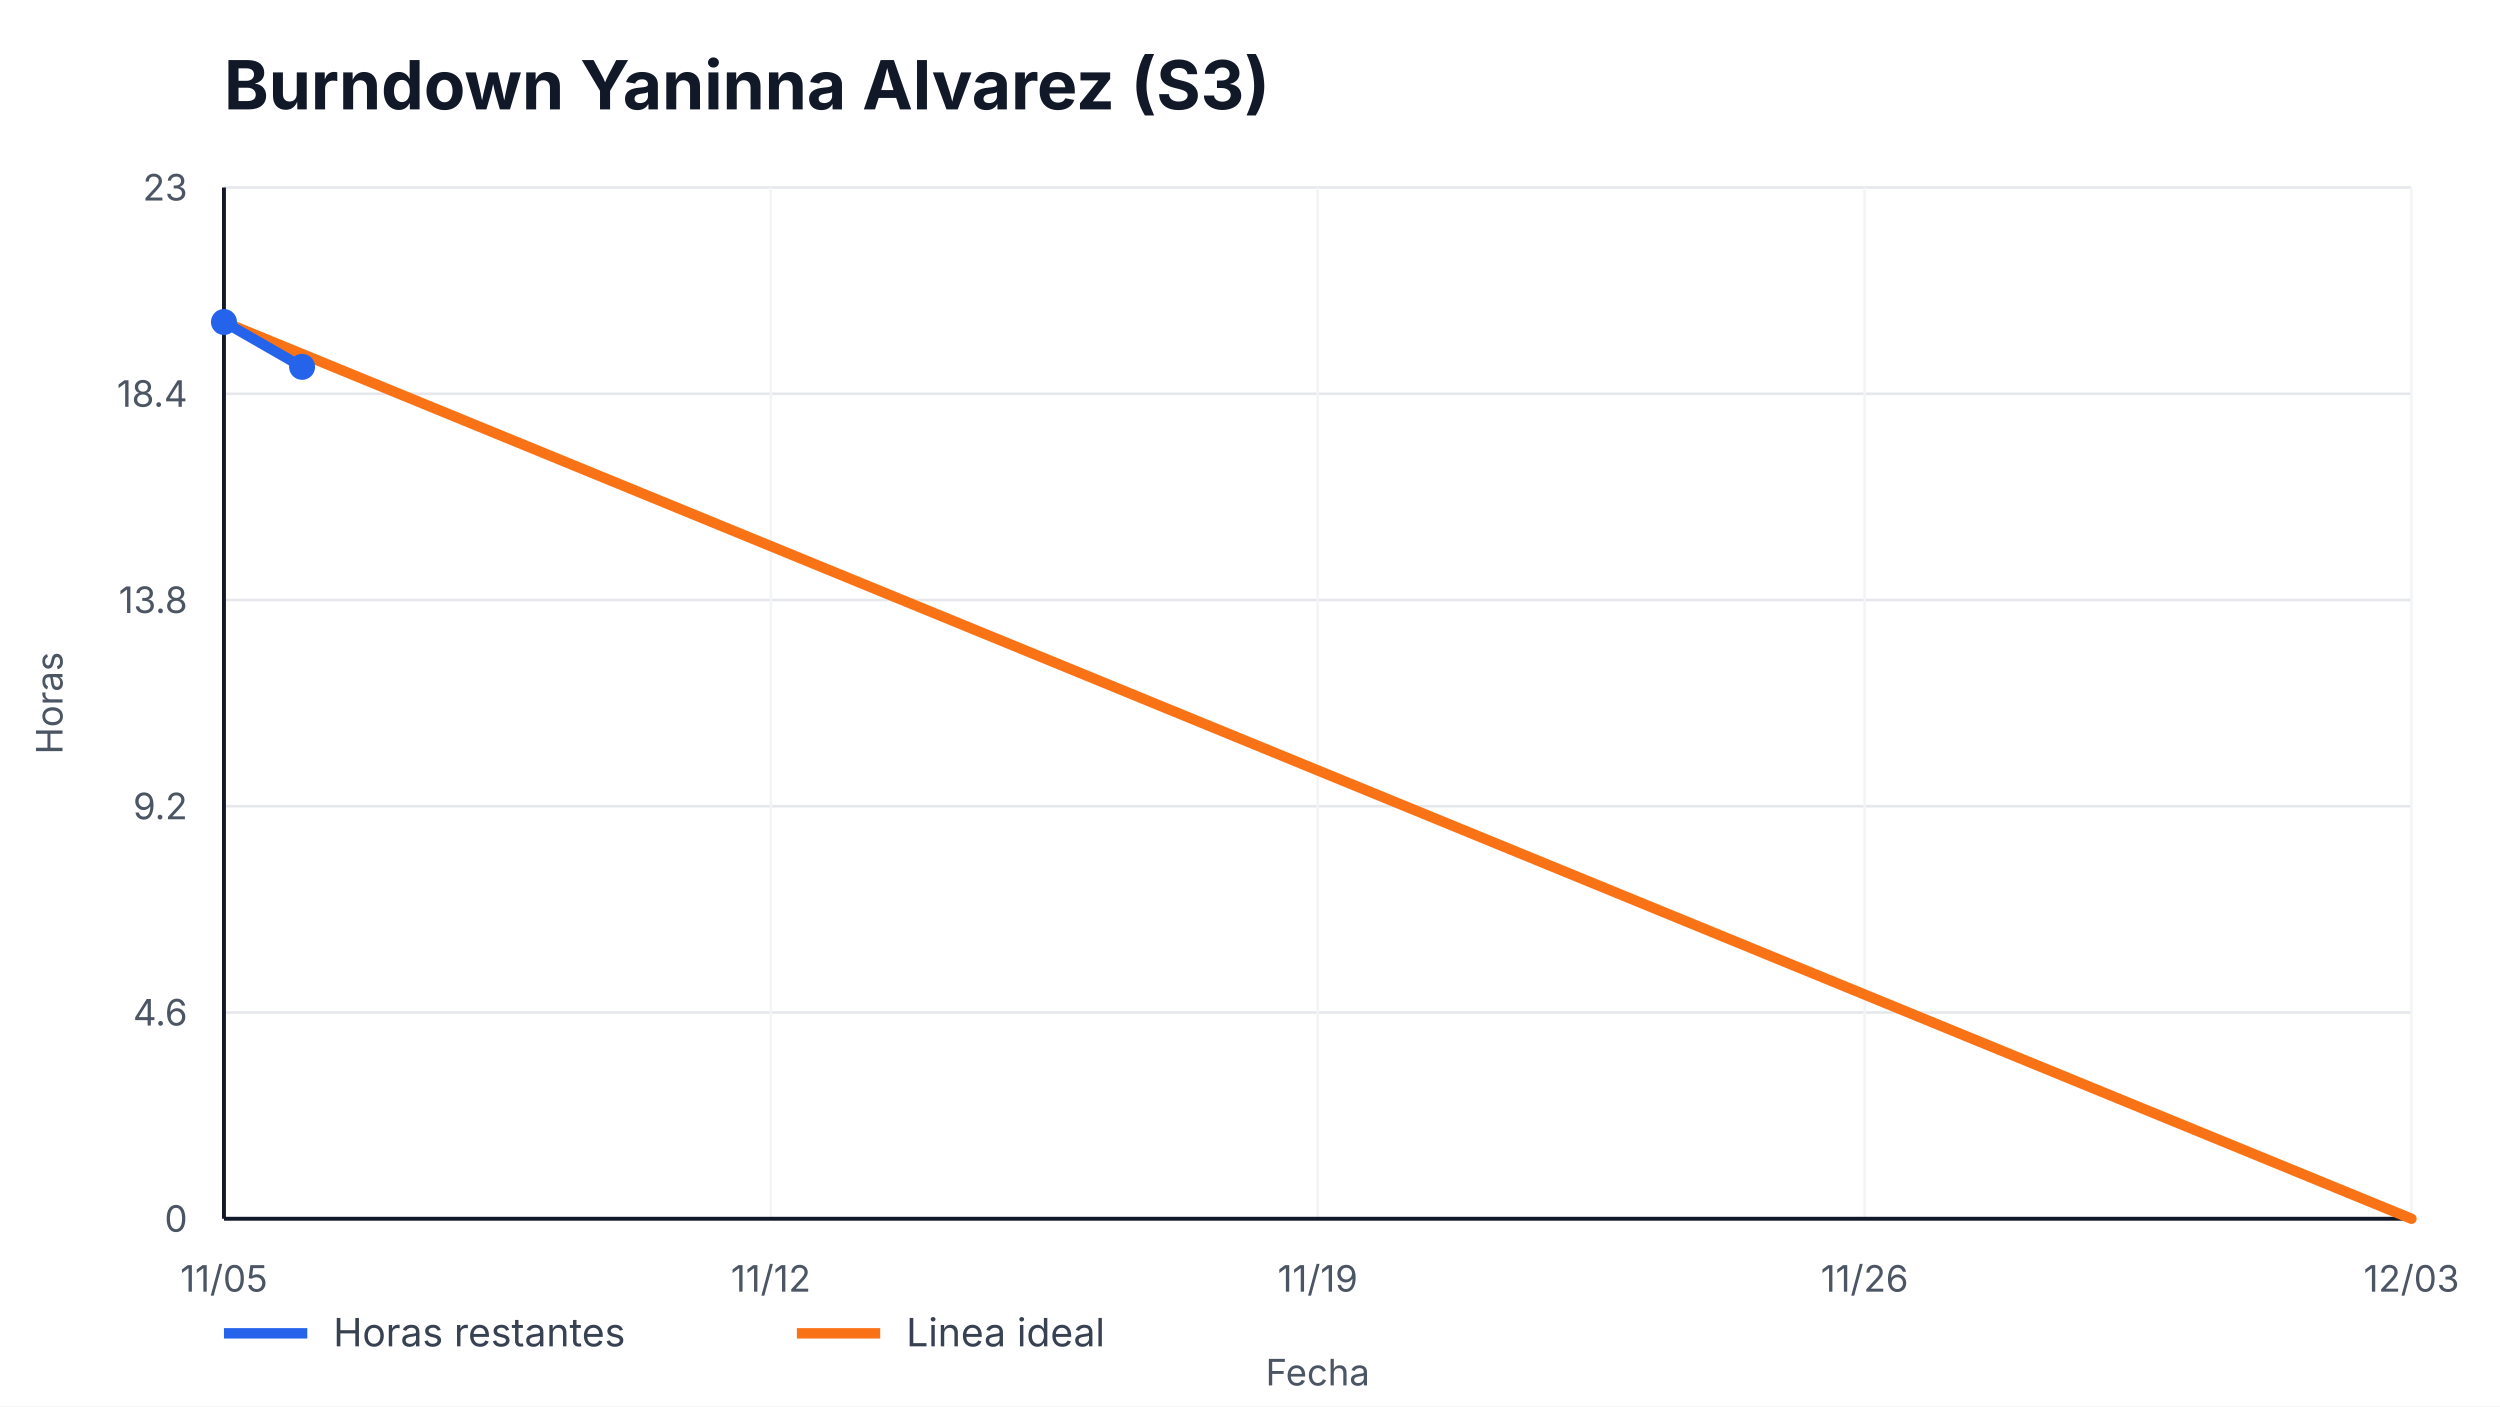
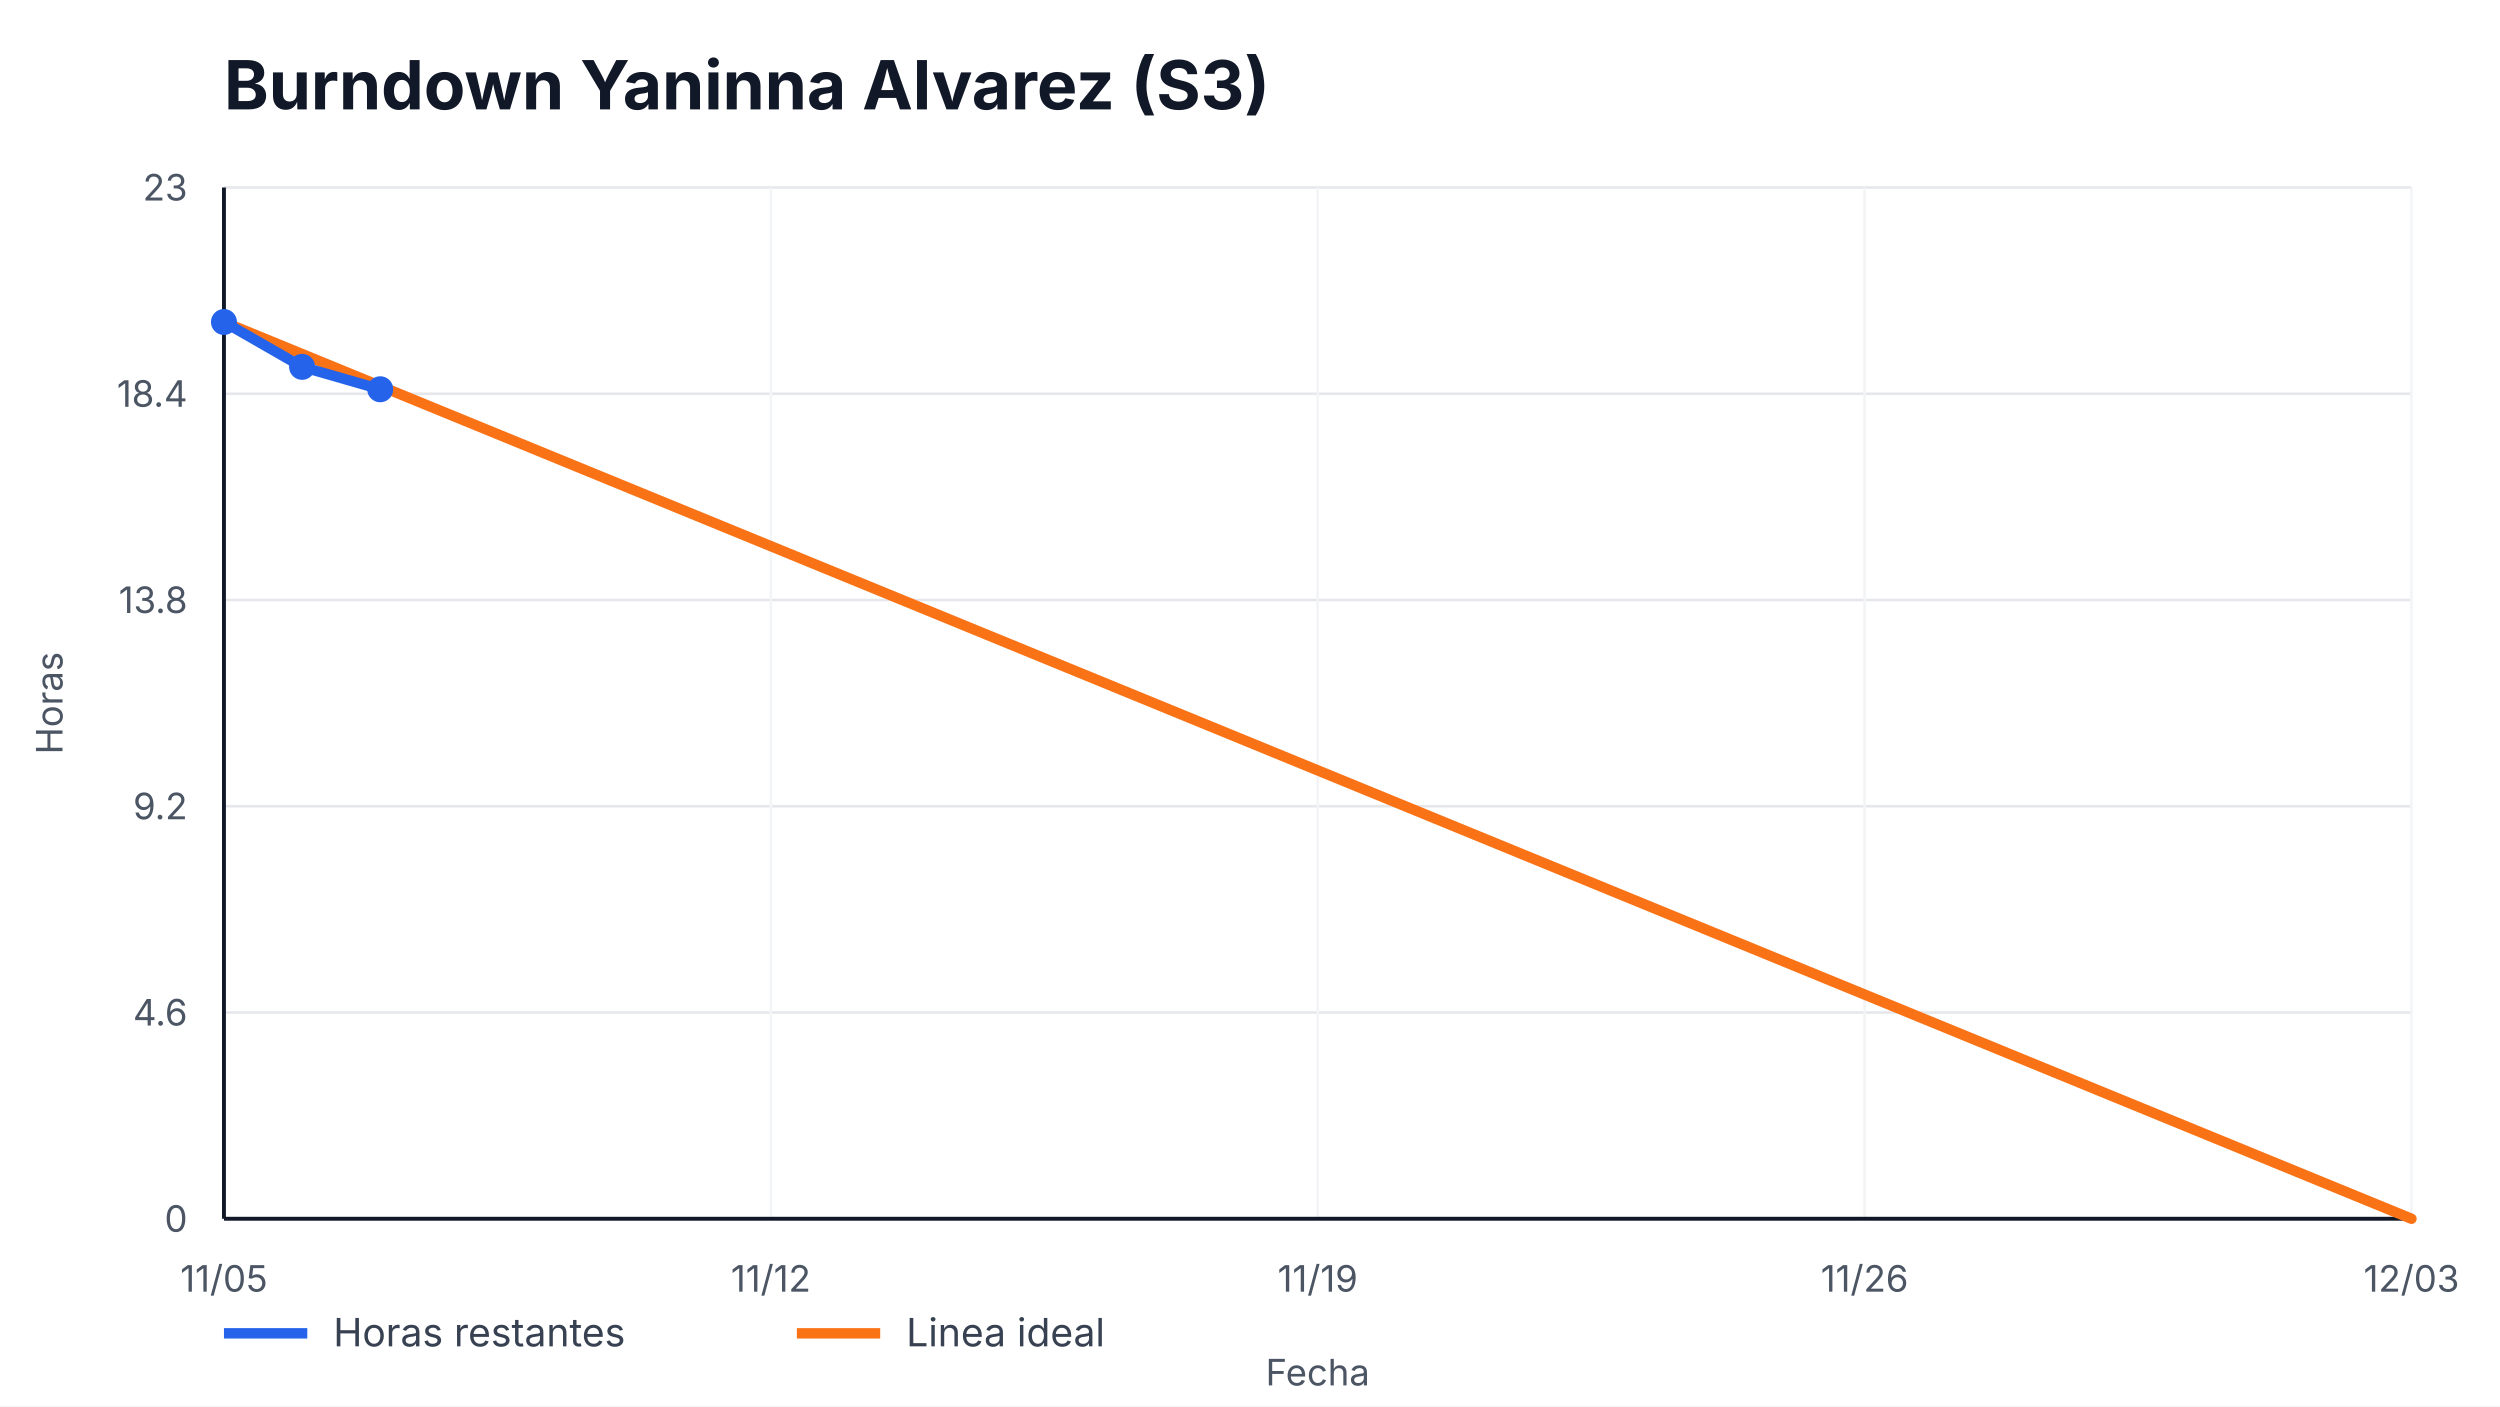
<svg xmlns="http://www.w3.org/2000/svg" width="960" height="540" viewBox="0 0 960 540" role="img" aria-label="Burndown Yaninna Alvarez (S3)">
  <style>
    text { font-family: -apple-system, BlinkMacSystemFont, "Segoe UI", sans-serif; fill: #111827; }
    .title { font-size: 26px; font-weight: 700; }
    .axis { font-size: 14px; fill: #4b5563; }
    .legend { font-size: 15px; fill: #374151; }
    .overrun { font-size: 14px; font-weight: 700; fill: #b91c1c; }
  </style>
  <rect width="100%" height="100%" fill="#ffffff" />
  <text x="86" y="42" class="title">Burndown Yaninna Alvarez (S3)</text>
  <g>
    <line x1="86" y1="468.00" x2="926" y2="468.00" stroke="#e5e7eb" />
    <line x1="86" y1="388.80" x2="926" y2="388.80" stroke="#e5e7eb" />
    <line x1="86" y1="309.60" x2="926" y2="309.60" stroke="#e5e7eb" />
    <line x1="86" y1="230.40" x2="926" y2="230.40" stroke="#e5e7eb" />
    <line x1="86" y1="151.20" x2="926" y2="151.20" stroke="#e5e7eb" />
    <line x1="86" y1="72.00" x2="926" y2="72.00" stroke="#e5e7eb" />
  </g>
  <g>
    <line x1="86.00" y1="72" x2="86.00" y2="468" stroke="#f3f4f6" />
    <text x="86.00" y="496" text-anchor="middle" class="axis">11/05</text>
    <line x1="296.00" y1="72" x2="296.00" y2="468" stroke="#f3f4f6" />
    <text x="296.00" y="496" text-anchor="middle" class="axis">11/12</text>
    <line x1="506.00" y1="72" x2="506.00" y2="468" stroke="#f3f4f6" />
    <text x="506.00" y="496" text-anchor="middle" class="axis">11/19</text>
    <line x1="716.00" y1="72" x2="716.00" y2="468" stroke="#f3f4f6" />
    <text x="716.00" y="496" text-anchor="middle" class="axis">11/26</text>
    <line x1="926.00" y1="72" x2="926.00" y2="468" stroke="#f3f4f6" />
    <text x="926.00" y="496" text-anchor="middle" class="axis">12/03</text>
  </g>
  <line x1="86" y1="468" x2="926" y2="468" stroke="#111827" stroke-width="1.5" />
  <line x1="86" y1="72" x2="86" y2="468" stroke="#111827" stroke-width="1.5" />
  <g>
    <text x="72" y="473.00" text-anchor="end" class="axis">0</text>
    <text x="72" y="393.80" text-anchor="end" class="axis">4.6</text>
    <text x="72" y="314.60" text-anchor="end" class="axis">9.2</text>
    <text x="72" y="235.40" text-anchor="end" class="axis">13.8</text>
    <text x="72" y="156.20" text-anchor="end" class="axis">18.4</text>
    <text x="72" y="77.00" text-anchor="end" class="axis">23</text>
  </g>
  <polyline points="86.00,123.65 926.00,468.00" fill="none" stroke="#f97316" stroke-width="4" stroke-linecap="round" />
-   <polyline points="86.00,123.65 116.00,140.87" fill="none" stroke="#2563eb" stroke-width="4" stroke-linecap="round" stroke-linejoin="round" />
+   <polyline points="86.00,123.65 116.00,140.87 146.00,149.48" fill="none" stroke="#2563eb" stroke-width="4" stroke-linecap="round" stroke-linejoin="round" />
  <g>
    <circle cx="86.00" cy="123.65" r="5" fill="#2563eb" />
    <circle cx="116.00" cy="140.87" r="5" fill="#2563eb" />
+     <circle cx="146.00" cy="149.48" r="5" fill="#2563eb" />
  </g>
  <line x1="86" y1="512" x2="118" y2="512" stroke="#2563eb" stroke-width="4" />
  <text x="128" y="517" class="legend">Horas restantes</text>
  <line x1="306" y1="512" x2="338" y2="512" stroke="#f97316" stroke-width="4" />
  <text x="348" y="517" class="legend">Linea ideal</text>
  <text x="506.0" y="532" text-anchor="middle" class="axis">Fecha</text>
  <text x="24" y="270.0" transform="rotate(-90 24,270.0)" text-anchor="middle" class="axis">Horas</text>
</svg>
